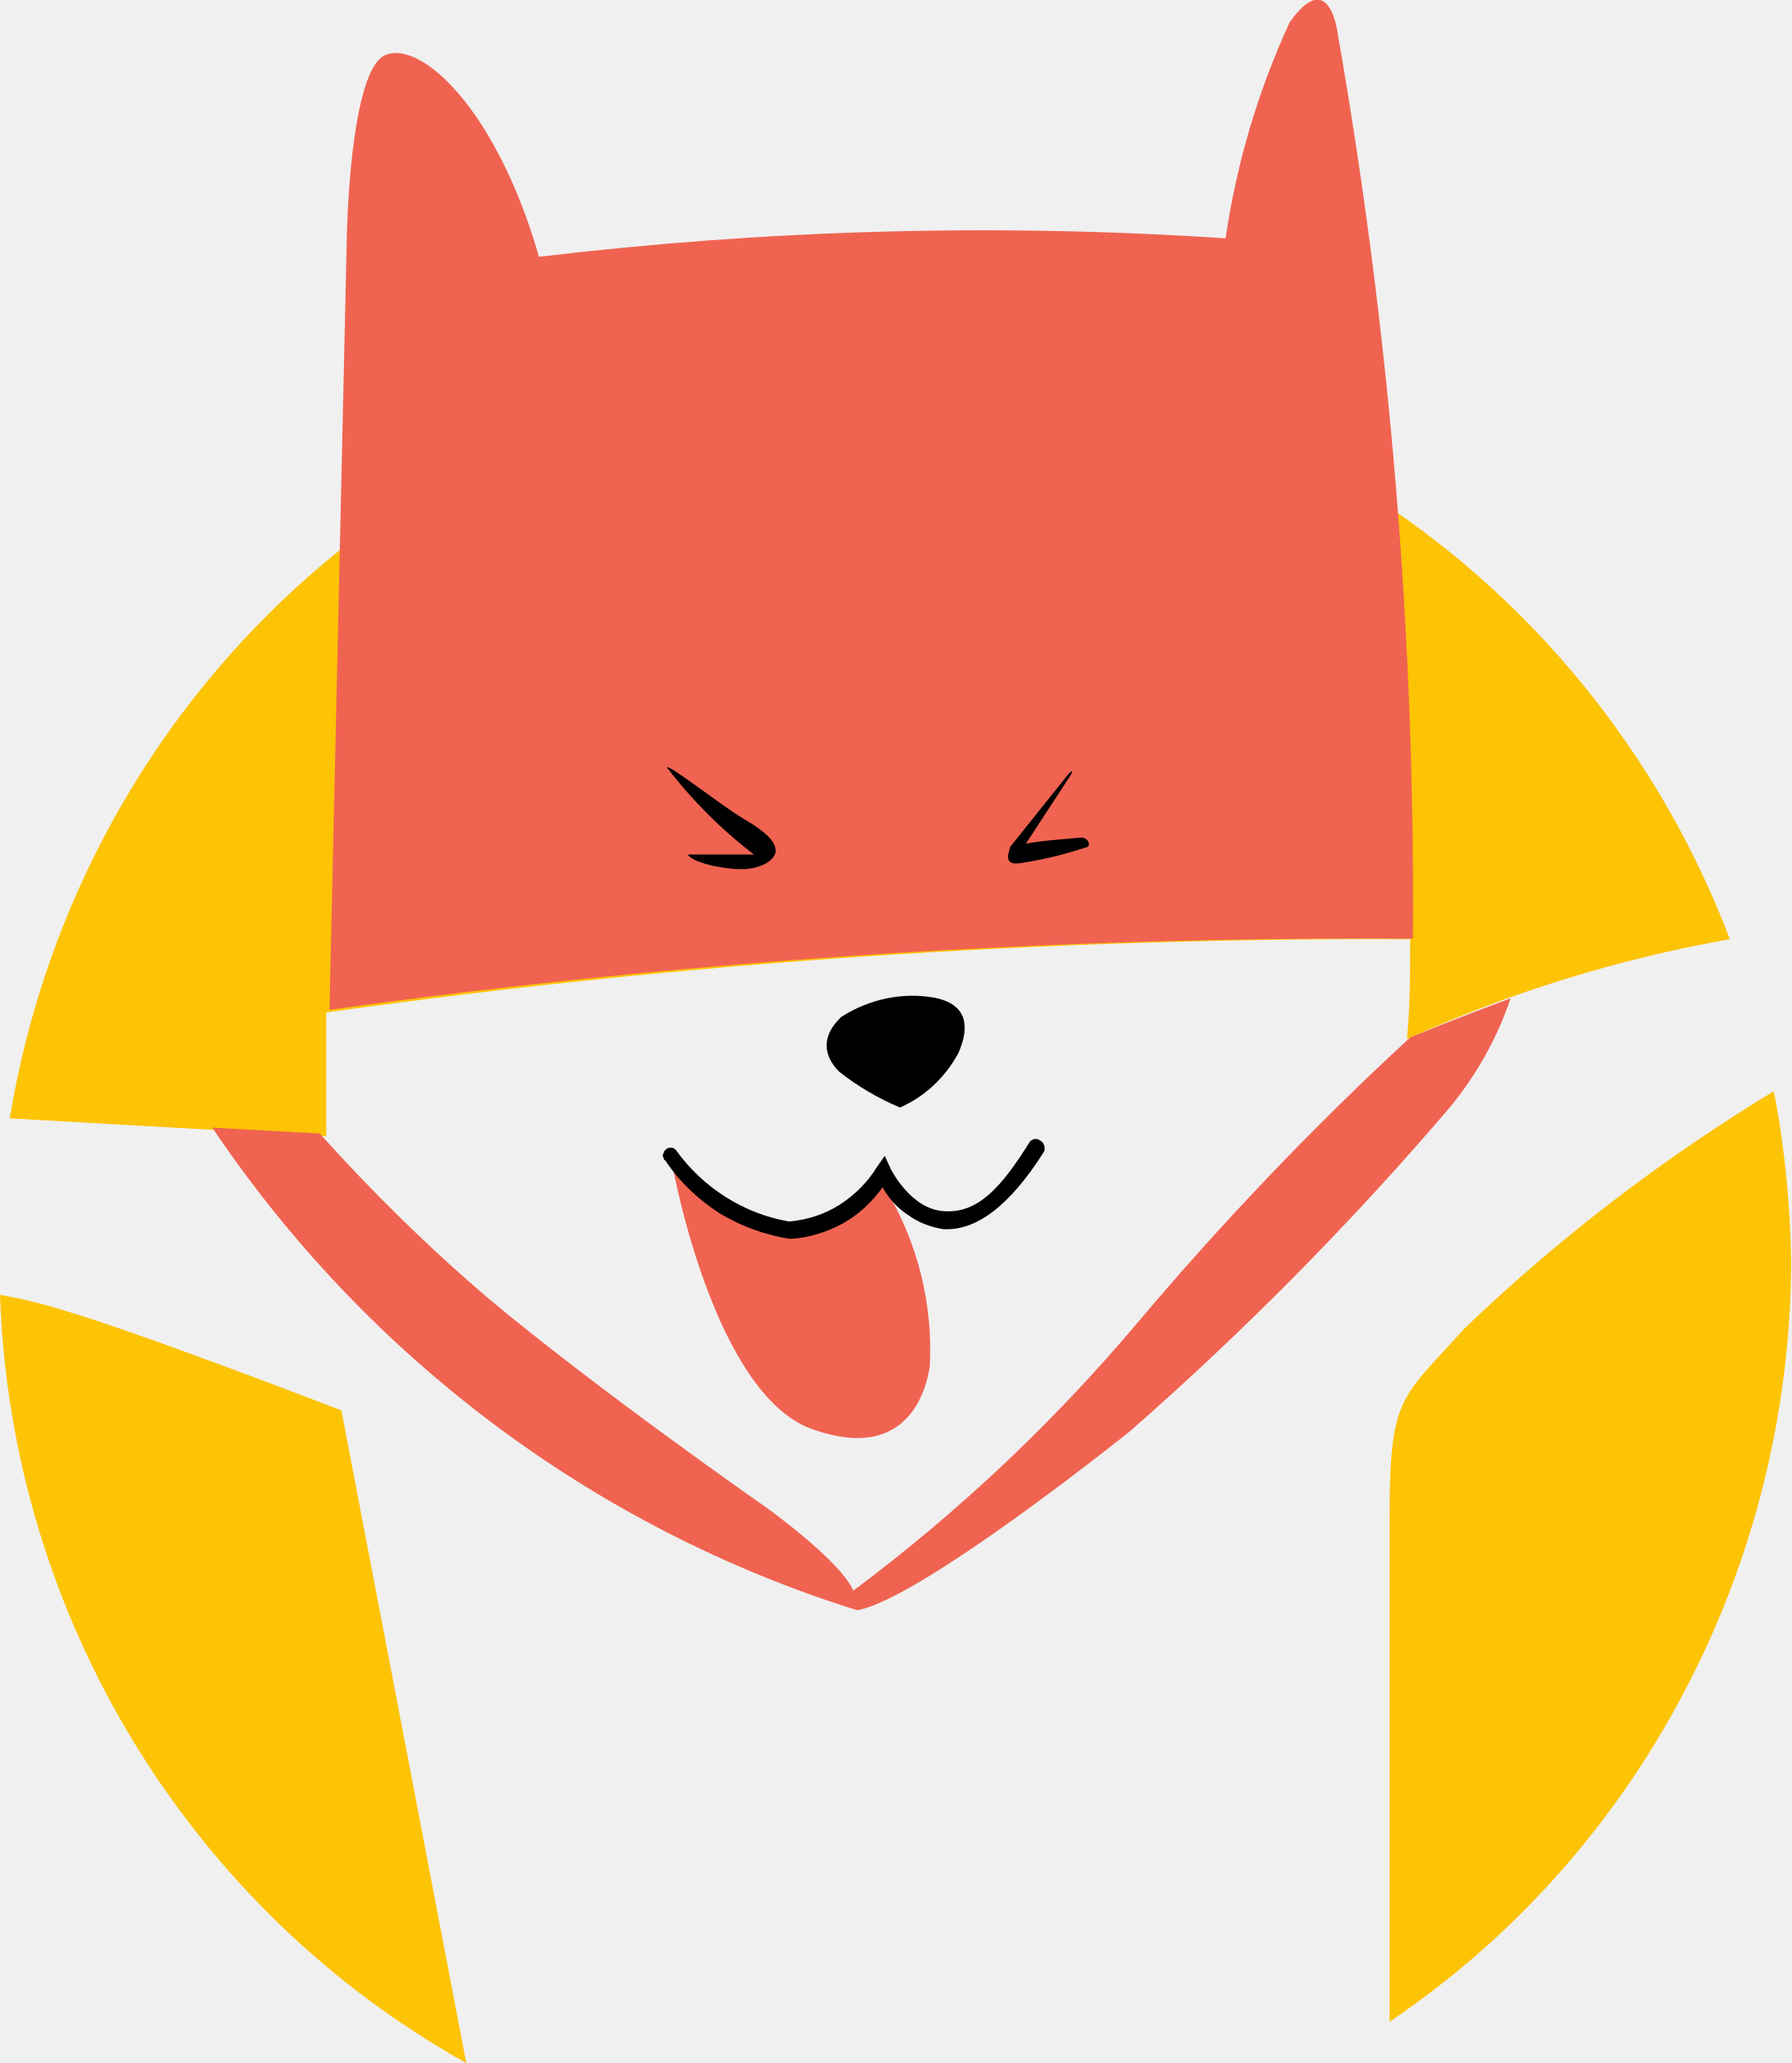
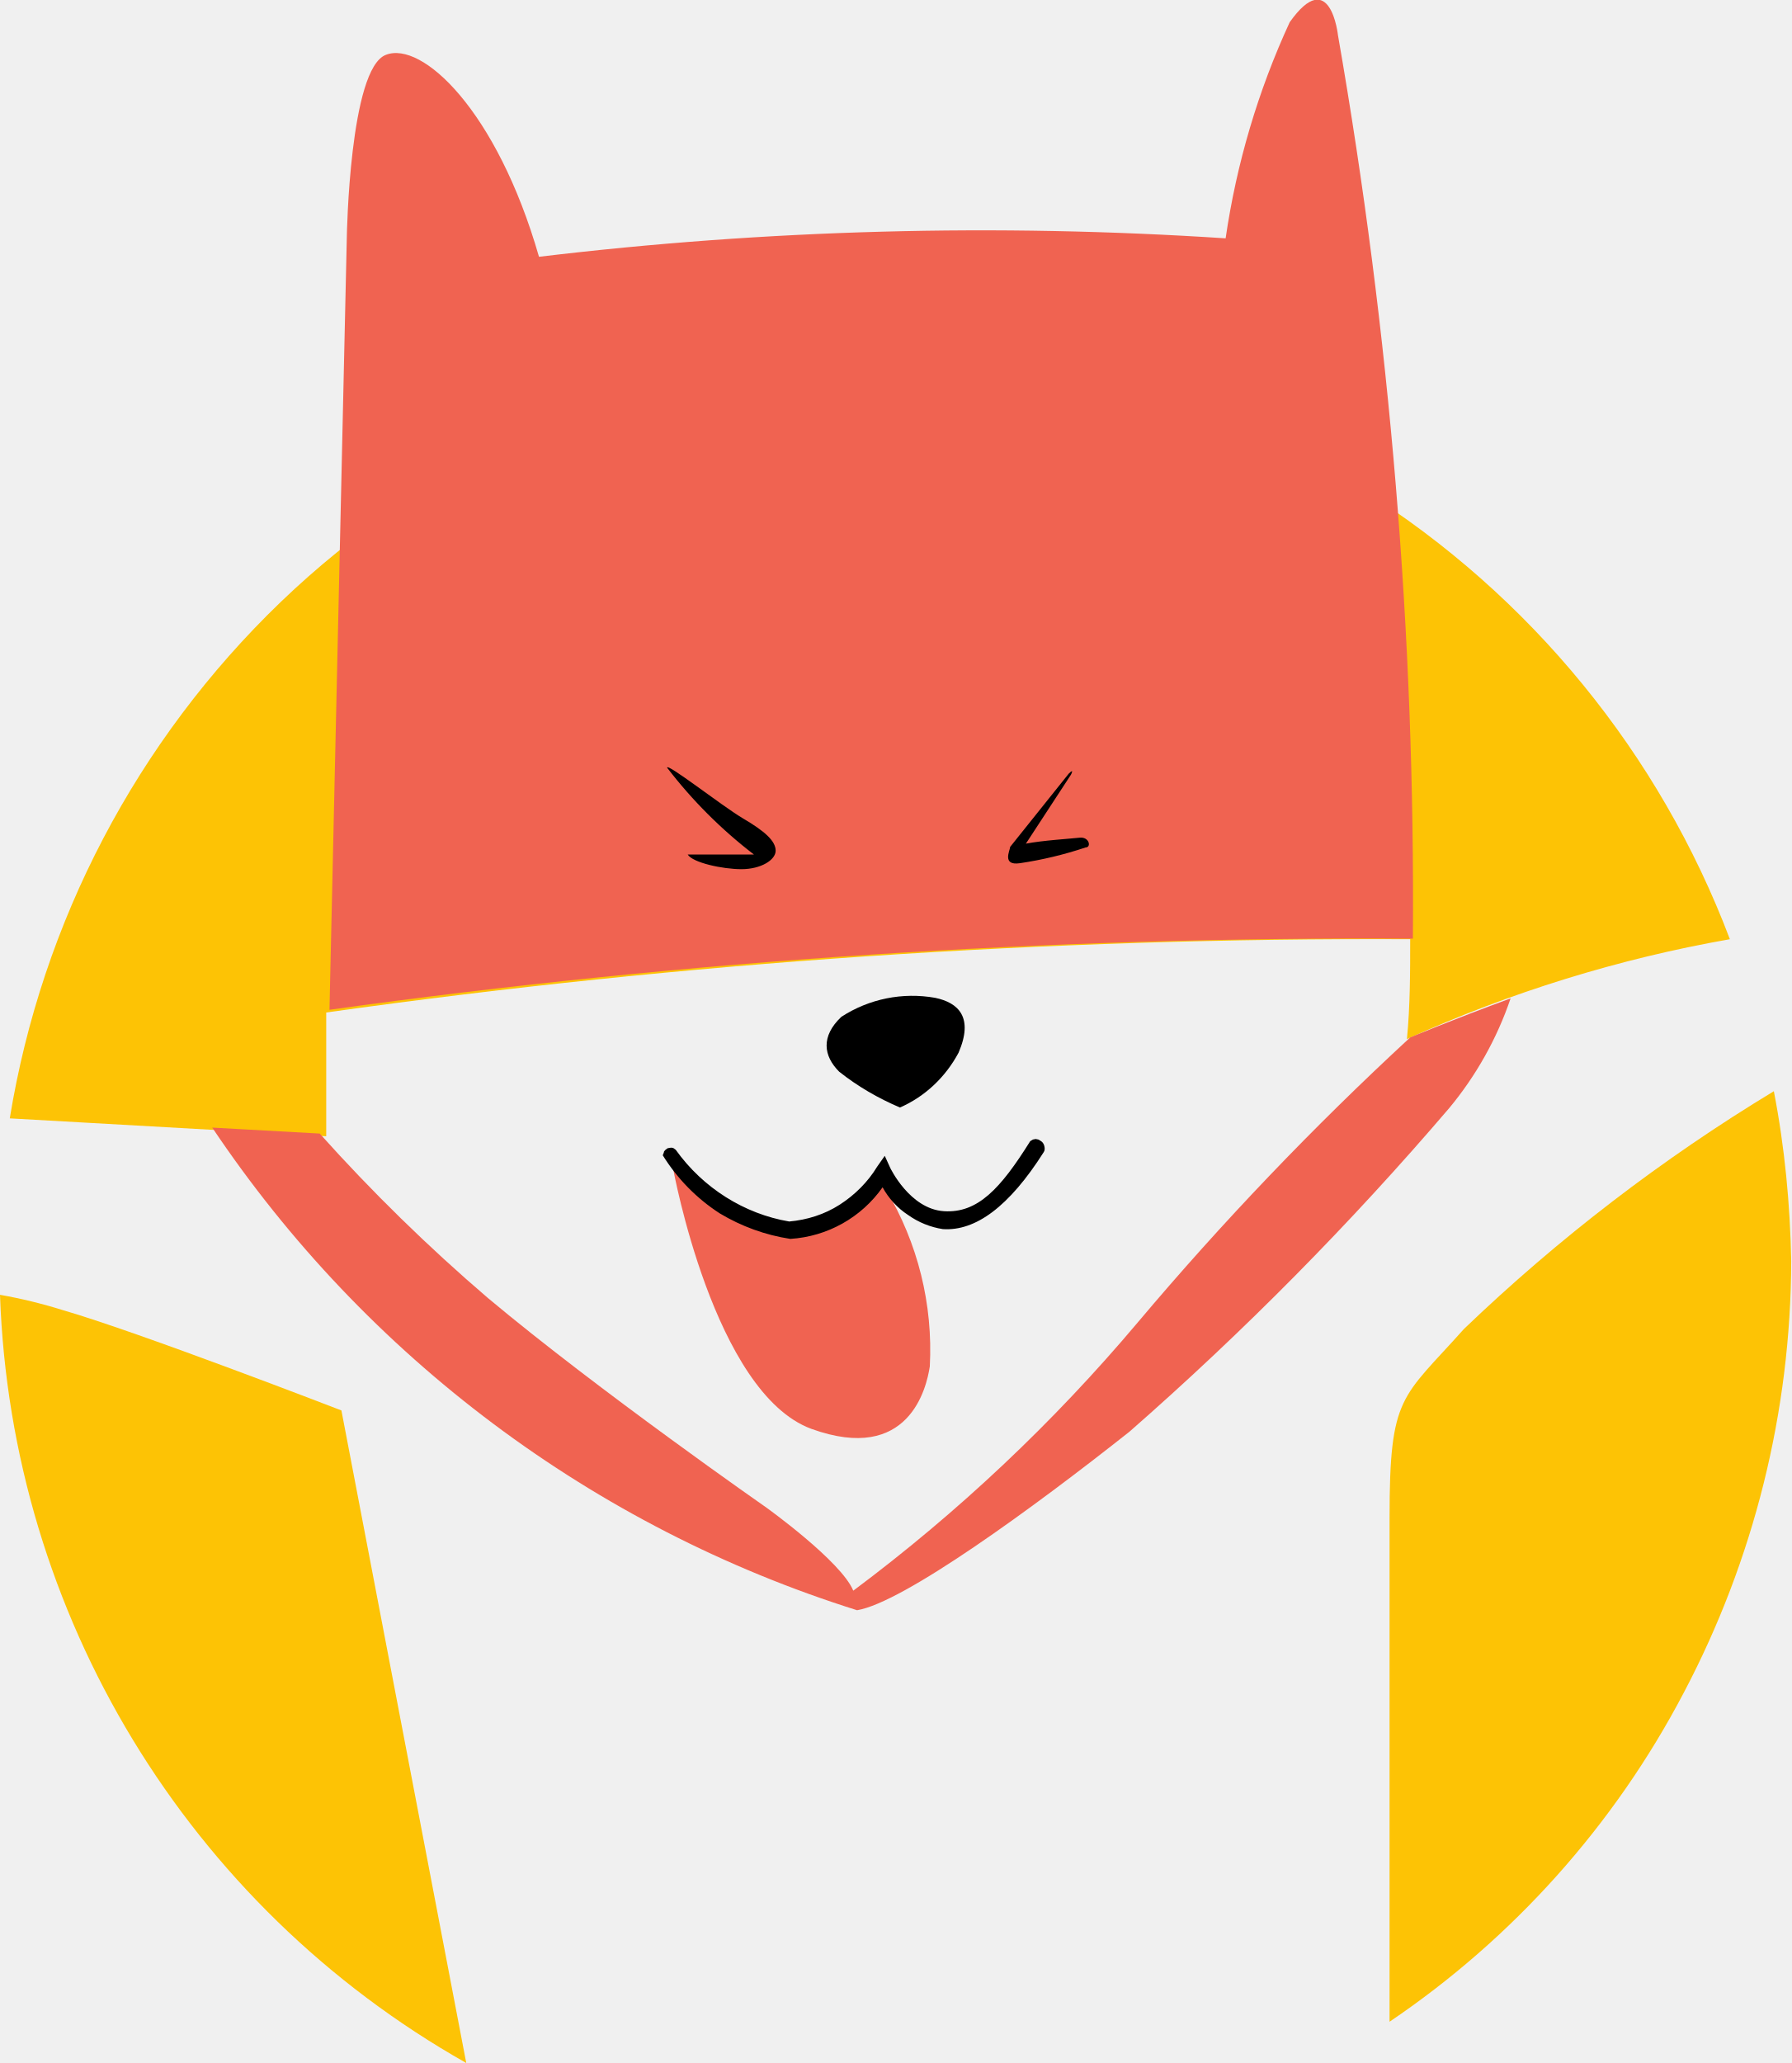
- <svg xmlns="http://www.w3.org/2000/svg" width="33" height="38" viewBox="0 0 33 38" fill="none">
+ <svg xmlns="http://www.w3.org/2000/svg" viewBox="0 0 33 38" fill="none">
  <defs>
-     <clipPath id="clip153_267">
-       <rect id="logo-mobile " width="33" height="38" fill="white" fill-opacity="0" />
+     <clipPath id="a">
+       <path fill="#fff" fill-opacity="0" d="M0 0h33v38h-33z" />
    </clipPath>
  </defs>
-   <rect id="logo-mobile " width="33" height="38" fill="#FFFFFF" fill-opacity="0" />
-   <g clip-path="url(#clip153_267)">
-     <path id="Vector" d="M6.01 20.93L6.01 18.65C12.63 17.72 19.3 17.27 25.98 17.3C25.98 17.91 25.98 18.53 25.92 19.14C27.82 18.28 29.82 17.66 31.87 17.3C30.56 13.86 28.18 10.95 25.1 9.02C22.01 7.09 18.39 6.25 14.79 6.62C11.19 6.99 7.81 8.56 5.17 11.09C2.53 13.62 0.78 16.96 0.18 20.6L6.01 20.93Z" fill="#FDC305" fill-opacity="1" fill-rule="nonzero" />
-     <path id="Vector" d="M26.97 24.48C25.82 25.77 25.6 25.69 25.6 27.96C25.6 28.88 25.6 32.91 25.6 37.24C27.87 35.71 29.73 33.63 31.02 31.18C32.31 28.74 32.99 26.01 33 23.23C32.98 22.18 32.88 21.13 32.68 20.1C30.63 21.34 28.71 22.81 26.97 24.48Z" fill="#FDC305" fill-opacity="1" fill-rule="nonzero" />
-     <path id="Vector" d="M6.29 25.98C6.29 25.98 2.54 24.53 1.15 24.13C0.77 24.01 0.39 23.92 0 23.85C0.1 26.77 0.95 29.6 2.46 32.08C3.97 34.56 6.08 36.6 8.59 38L6.29 25.98Z" fill="#FDC305" fill-opacity="1" fill-rule="nonzero" />
-     <path id="Vector" d="M26.03 17.29C26.07 11.71 25.61 6.14 24.65 0.65C24.65 0.65 24.51 -0.65 23.76 0.41C23.18 1.67 22.78 3.01 22.58 4.39C18.36 4.11 14.13 4.23 9.93 4.73C9.15 2.02 7.77 0.75 7.11 1.01C6.44 1.26 6.39 4.35 6.39 4.35L6.07 18.6C12.68 17.68 19.36 17.25 26.03 17.29Z" fill="#F06351" fill-opacity="1" fill-rule="nonzero" />
-     <path id="Vector" d="M12.29 14.14C12.29 14.05 13.28 14.83 13.68 15.07C14.09 15.31 14.29 15.49 14.29 15.67C14.29 15.84 14.02 16.01 13.66 16.01C13.31 16.01 12.76 15.89 12.67 15.74L13.6 15.74L13.89 15.74C13.29 15.28 12.75 14.74 12.29 14.14Z" fill="#000000" fill-opacity="1" fill-rule="nonzero" />
-     <path id="Vector" d="M19.69 14.25L18.61 15.6C18.61 15.66 18.45 15.95 18.79 15.9C19.2 15.84 19.61 15.74 20 15.61C20.11 15.61 20.07 15.41 19.89 15.43C19.71 15.45 19.21 15.48 18.9 15.54L19.73 14.27C19.73 14.27 19.8 14.14 19.69 14.25Z" fill="#000000" fill-opacity="1" fill-rule="nonzero" />
-     <path id="Vector" d="M16.58 20.4C17.04 20.2 17.42 19.84 17.66 19.39C17.94 18.74 17.66 18.47 17.23 18.38C16.63 18.27 16.02 18.4 15.5 18.73C15.12 19.09 15.17 19.45 15.46 19.74C15.8 20.01 16.18 20.23 16.58 20.4Z" fill="#000000" fill-opacity="1" fill-rule="nonzero" />
-     <path id="Vector" d="M16.19 21.67C16.08 21.9 15.92 22.1 15.73 22.27C15.45 22.51 15.1 22.64 14.74 22.66C14.22 22.7 13.7 22.55 13.29 22.22C13.09 22.1 12.91 21.95 12.76 21.78C12.66 21.67 12.54 21.58 12.4 21.52C12.4 21.52 13.15 25.66 14.95 26.32C16.75 26.97 17.07 25.56 17.13 25.17C17.19 24.03 16.91 22.89 16.32 21.91C16.3 21.6 16.29 21.8 16.19 21.67Z" fill="#F06351" fill-opacity="1" fill-rule="nonzero" />
-     <path id="Vector" d="M14.56 22.82C14.1 22.75 13.66 22.59 13.26 22.35C12.87 22.1 12.52 21.77 12.26 21.38C12.24 21.37 12.23 21.36 12.23 21.34C12.22 21.32 12.21 21.3 12.21 21.28C12.21 21.26 12.22 21.25 12.23 21.23C12.23 21.21 12.24 21.2 12.26 21.18C12.27 21.17 12.28 21.16 12.3 21.15C12.32 21.14 12.34 21.14 12.36 21.14C12.37 21.14 12.39 21.14 12.41 21.15C12.43 21.16 12.44 21.17 12.45 21.18C12.95 21.88 13.71 22.36 14.54 22.5C14.87 22.47 15.19 22.37 15.47 22.19C15.75 22.01 15.99 21.77 16.16 21.49L16.3 21.29L16.4 21.51C16.4 21.51 16.76 22.27 17.39 22.31C18.01 22.35 18.43 21.9 18.98 21.02C18.99 21.01 19.01 21 19.03 20.99C19.04 20.98 19.06 20.98 19.08 20.98C19.1 20.98 19.12 20.98 19.13 20.99C19.15 21 19.17 21.01 19.18 21.02C19.21 21.04 19.23 21.07 19.24 21.11C19.25 21.15 19.25 21.19 19.23 21.22C18.59 22.23 17.97 22.68 17.37 22.64C17.14 22.6 16.92 22.52 16.73 22.38C16.53 22.25 16.37 22.07 16.26 21.87C16.06 22.15 15.81 22.38 15.52 22.54C15.22 22.7 14.9 22.8 14.56 22.82Z" fill="#000000" fill-opacity="1" fill-rule="nonzero" />
-     <path id="Vector" d="M25.98 19.11C24.2 20.75 22.53 22.5 20.96 24.36C19.41 26.2 17.65 27.86 15.72 29.3C15.5 28.76 14.12 27.77 14.12 27.77C14.12 27.77 11.02 25.61 8.99 23.91C7.89 22.97 6.86 21.96 5.89 20.88L3.91 20.77C6.77 25.02 10.96 28.15 15.79 29.66C16.64 29.52 19.03 27.78 20.81 26.37C22.91 24.53 24.88 22.54 26.7 20.41C27.19 19.82 27.58 19.13 27.83 18.39C26.74 18.79 25.98 19.11 25.98 19.11Z" fill="#F06351" fill-opacity="1" fill-rule="nonzero" />
+   <path d="M0 0h33v38h-33z" />
+   <g clip-path="url(#a)">
+     <path d="M6.01 20.93v-2.28c6.62-.93 13.29-1.38 19.97-1.35 0 .61 0 1.23-.06 1.84 1.9-.86 3.9-1.48 5.95-1.84a16.83 16.83 0 0 0-6.77-8.28 16.3 16.3 0 0 0-19.93 2.07 17 17 0 0 0-4.99 9.51l5.83.33Zm20.96 3.55c-1.15 1.29-1.37 1.21-1.37 3.48v9.28a16.65 16.65 0 0 0 5.42-6.06 17.14 17.14 0 0 0 1.98-7.95c-.02-1.05-.12-2.1-.32-3.13a32.68 32.68 0 0 0-5.71 4.38Zm-20.68 1.5s-3.75-1.45-5.14-1.85a9.18 9.18 0 0 0-1.15-.28 16.93 16.93 0 0 0 8.59 14.15l-2.3-12.02Z" fill="#FDC305" />
+     <path d="M26.03 17.29a92.75 92.75 0 0 0-1.38-16.64s-.14-1.3-.89-.24a14.5 14.5 0 0 0-1.18 3.98 68.56 68.56 0 0 0-12.65.34c-.78-2.71-2.16-3.98-2.82-3.72-.67.25-.72 3.34-.72 3.34l-.32 14.25c6.61-.92 13.29-1.35 19.96-1.31Z" fill="#F06351" />
+     <path d="M12.29 14.14c0-.09.99.69 1.39.93.41.24.61.42.61.6 0 .17-.27.34-.63.34-.35 0-.9-.12-.99-.27h1.22c-.6-.46-1.14-1-1.6-1.6Zm7.4.11-1.08 1.35c0 .06-.16.35.18.3a7.1 7.1 0 0 0 1.21-.29c.11 0 .07-.2-.11-.18-.18.02-.68.05-.99.11l.83-1.27s.07-.13-.04-.02Zm-3.11 6.15c.46-.2.84-.56 1.08-1.01.28-.65 0-.92-.43-1.01a2.4 2.4 0 0 0-1.73.35c-.38.36-.33.72-.04 1.01.34.27.72.49 1.12.66Z" fill="#000" />
+     <path d="M16.19 21.67c-.11.23-.27.43-.46.6-.28.24-.63.37-.99.39a2.06 2.06 0 0 1-1.45-.44c-.2-.12-.38-.27-.53-.44-.1-.11-.22-.2-.36-.26 0 0 .75 4.14 2.55 4.8 1.8.65 2.12-.76 2.18-1.15a5.74 5.74 0 0 0-.81-3.26c-.02-.31-.03-.11-.13-.24Z" fill="#F06351" />
+     <path d="M14.56 22.82c-.46-.07-.9-.23-1.3-.47a3.42 3.42 0 0 1-1.05-1.07l.02-.05c0-.02.01-.03.03-.05l.04-.03.06-.01a.1.1 0 0 1 .05.01l.04.03c.5.7 1.26 1.18 2.09 1.32.33-.03.65-.13.93-.31s.52-.42.69-.7l.14-.2.1.22s.36.76.99.8c.62.04 1.04-.41 1.59-1.29l.05-.03.05-.01.05.01.05.03c.03.02.05.05.06.09.01.04.01.08-.01.11-.64 1.01-1.26 1.46-1.86 1.42a1.5 1.5 0 0 1-.64-.26c-.2-.13-.36-.31-.47-.51a2.25 2.25 0 0 1-1.7.95Z" fill="#000" />
+     <path d="M25.98 19.11a57.94 57.94 0 0 0-5.02 5.25 31.44 31.44 0 0 1-5.24 4.94c-.22-.54-1.6-1.53-1.6-1.53s-3.1-2.16-5.13-3.86a32.83 32.83 0 0 1-3.1-3.03l-1.98-.11a22.38 22.38 0 0 0 11.88 8.89c.85-.14 3.24-1.88 5.02-3.29a58.15 58.15 0 0 0 5.89-5.96c.49-.59.88-1.28 1.13-2.02-1.09.4-1.85.72-1.85.72Z" fill="#F06351" />
  </g>
</svg>
